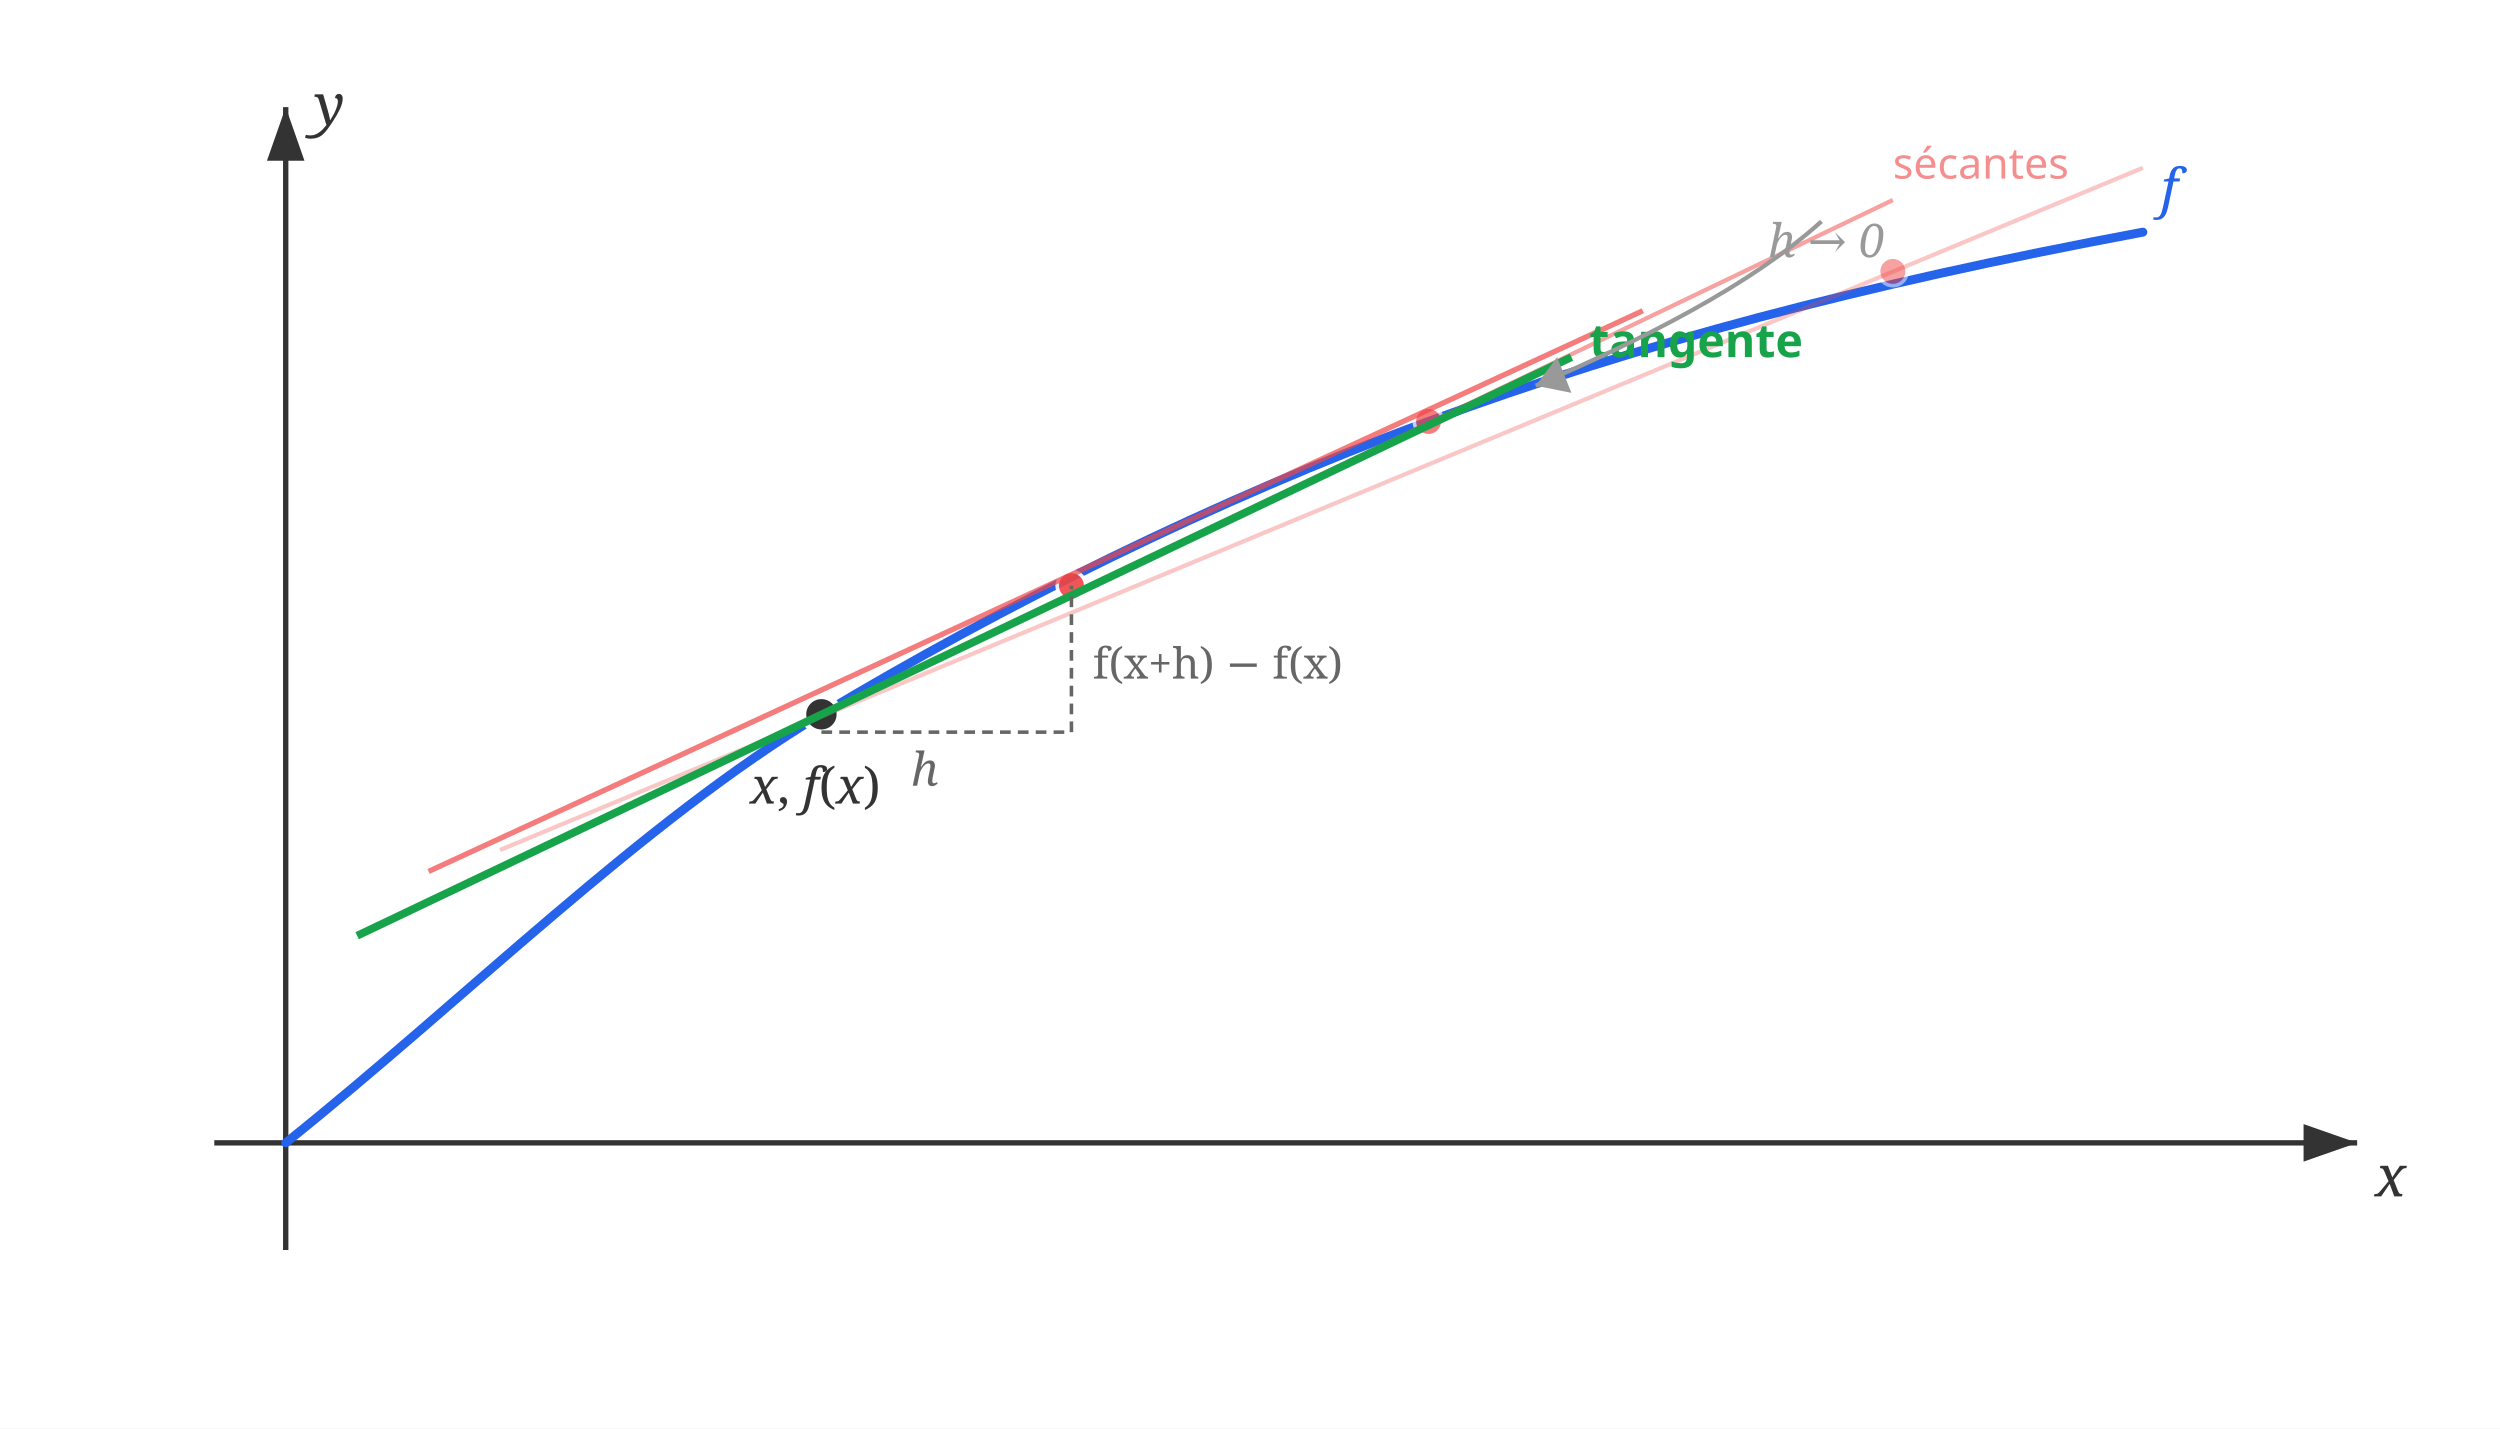
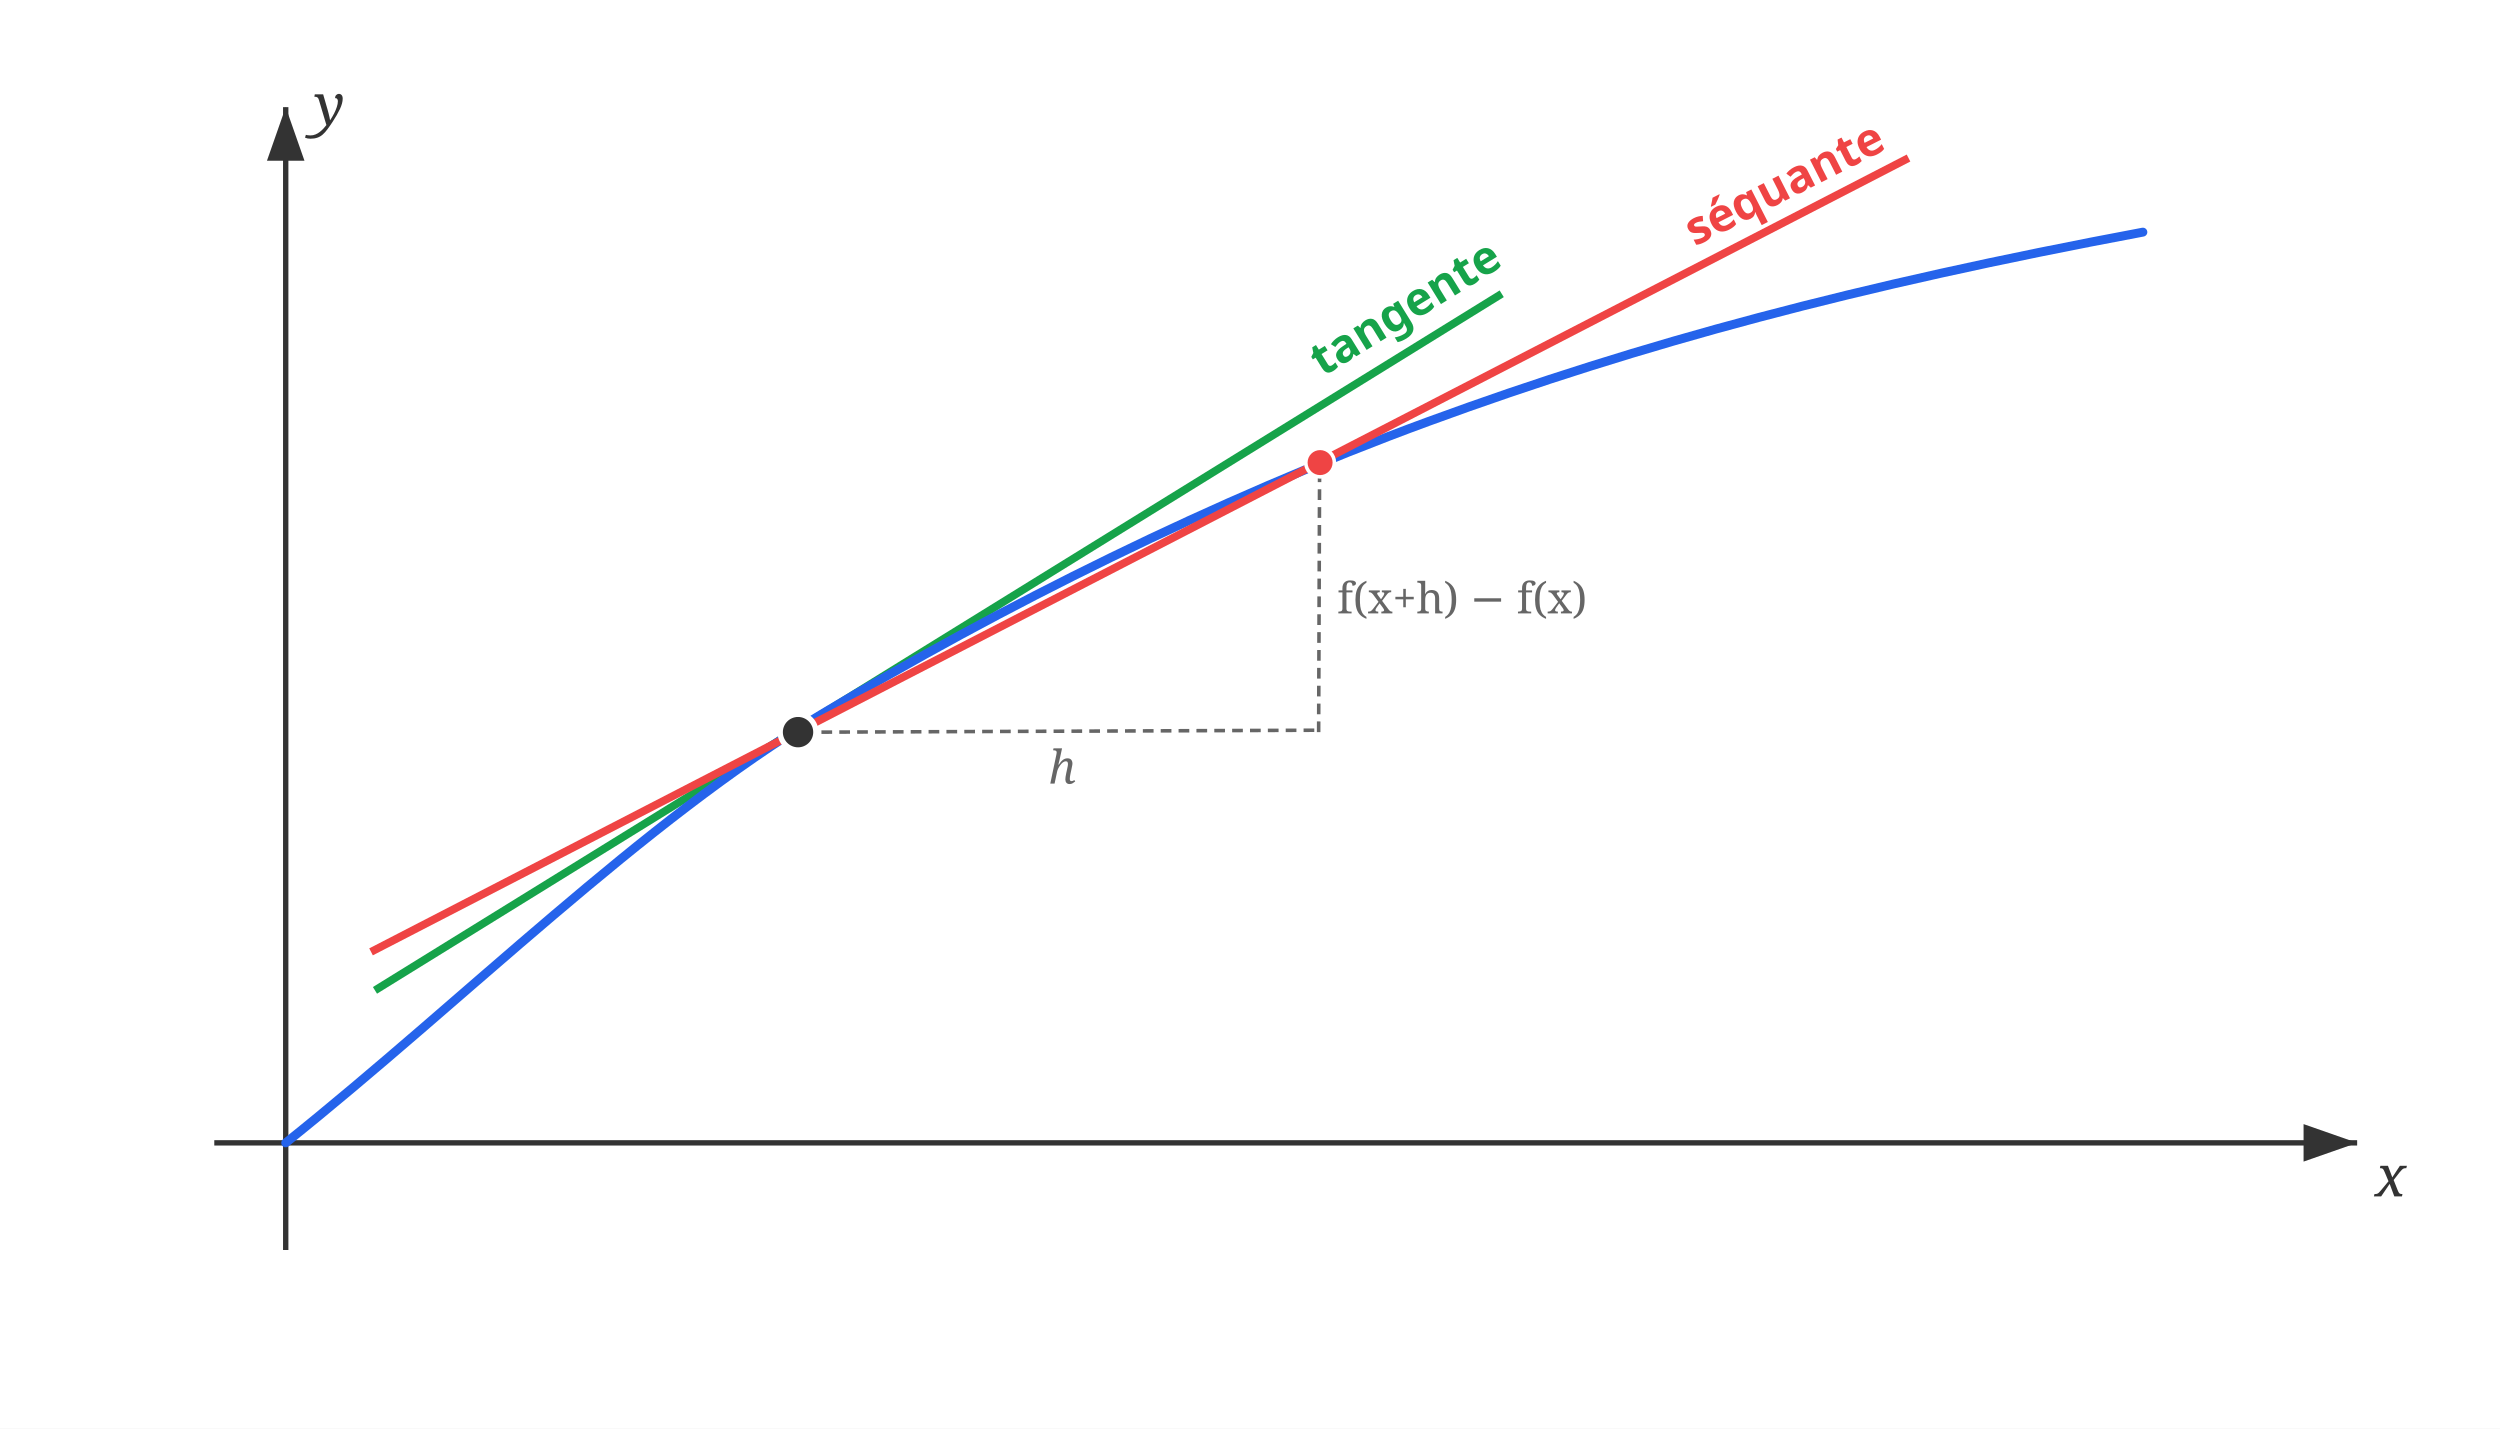
<svg xmlns="http://www.w3.org/2000/svg" viewBox="0 0 700 400" width="700" height="400">
  <defs>
    <marker id="ax-arrow" markerWidth="10" markerHeight="7" refX="10" refY="3.5" orient="auto">
      <polygon points="0 0, 10 3.5, 0 7" fill="#333" />
    </marker>
  </defs>
  <rect width="700" height="400" fill="#ffffff" />
+   <line x1="104.989" y1="277.301" x2="420.482" y2="82.256" stroke="#16a34a" stroke-width="2.2" />
  <line x1="60" y1="320" x2="660" y2="320" stroke="#333" stroke-width="1.5" marker-end="url(#ax-arrow)" />
  <line x1="80" y1="350" x2="80" y2="30" stroke="#333" stroke-width="1.5" marker-end="url(#ax-arrow)" />
-   <text x="665" y="335" font-family="serif" font-style="italic" font-size="16" fill="#333">x</text>
-   <text x="88" y="35" font-family="serif" font-style="italic" font-size="16" fill="#333">y</text>
+   <text x="665" y="335" font-family="serif" font-style="italic" font-size="16" fill="#333" style="white-space: pre;">x</text>
+   <text x="88" y="35" font-family="serif" font-style="italic" font-size="16" fill="#333" style="white-space: pre;">y</text>
  <path d="M 80,320 C 130,280 180,230 230,200 C 280,170 340,140 400,118 C 460,96 520,80 600,65" fill="none" stroke="#2563eb" stroke-width="2.5" stroke-linecap="round" />
-   <circle cx="230" cy="200" r="5" fill="#333" stroke="#fff" stroke-width="1.5" />
-   <circle cx="530" cy="76" r="4" fill="#ef4444" stroke="#fff" stroke-width="1" opacity="0.5" />
-   <circle cx="400" cy="118" r="4" fill="#ef4444" stroke="#fff" stroke-width="1" opacity="0.7" />
-   <circle cx="300" cy="164" r="4" fill="#ef4444" stroke="#fff" stroke-width="1" opacity="0.9" />
-   <line x1="140" y1="238" x2="600" y2="47" stroke="#ef4444" stroke-width="1.2" opacity="0.3" />
-   <line x1="130" y1="248" x2="530" y2="56" stroke="#ef4444" stroke-width="1.2" opacity="0.5" />
-   <line x1="120" y1="244" x2="460" y2="87" stroke="#ef4444" stroke-width="1.5" opacity="0.7" />
-   <line x1="100" y1="262" x2="440" y2="100" stroke="#16a34a" stroke-width="2.2" />
-   <text x="210" y="225" font-family="serif" font-size="14" fill="#333">
-     <tspan font-style="italic">x</tspan>, <tspan font-style="italic">f</tspan>(<tspan font-style="italic">x</tspan>)
-   </text>
-   <line x1="230" y1="205" x2="300" y2="205" stroke="#666" stroke-width="1" stroke-dasharray="3,2" />
-   <line x1="300" y1="205" x2="300" y2="164" stroke="#666" stroke-width="1" stroke-dasharray="3,2" />
-   <text x="255" y="220" font-family="serif" font-style="italic" font-size="13" fill="#666">h</text>
-   <text x="306" y="190" font-family="serif" font-size="12" fill="#666">f(x+h) − f(x)</text>
-   <text x="530" y="50" font-family="sans-serif" font-size="12" fill="#ef4444" opacity="0.6">sécantes</text>
-   <text x="445" y="100" font-family="sans-serif" font-weight="bold" font-size="13" fill="#16a34a">tangente</text>
-   <path d="M 510,62 C 490,80 460,95 430,108" fill="none" stroke="#999" stroke-width="1.2" />
-   <polygon points="430,108 436,100 440,110" fill="#999" />
-   <text x="495" y="72" font-family="serif" font-style="italic" font-size="13" fill="#999">h → 0</text>
-   <text x="605" y="58" font-family="serif" font-style="italic" font-size="15" fill="#2563eb">f</text>
+   <line x1="230" y1="205" x2="369.356" y2="204.459" stroke="#666" stroke-width="1" stroke-dasharray="3,2" />
+   <line x1="369.221" y1="205" x2="369.491" y2="129.795" stroke="#666" stroke-width="1" stroke-dasharray="3,2" />
+   <text x="293.5" y="219.408" font-family="serif" font-style="italic" font-size="13" fill="#666" style="white-space: pre; font-size: 13px;">h</text>
+   <text x="374.409" y="171.748" font-family="serif" font-size="12" fill="#666" style="white-space: pre; font-size: 12px;">f(x+h) − f(x)</text>
+   <text x="305.496" y="104.471" font-family="sans-serif" font-weight="bold" font-size="13" fill="#16a34a" style="white-space: pre; font-size: 13px;" transform="matrix(0.85122, -0.524808, 0.524808, 0.85122, 55.43033, 176.9906)">tangente</text>
+   <line style="stroke: rgb(239, 68, 68); stroke-width: 2.2px;" x1="534.386" y1="44.249" x2="103.891" y2="266.518" />
+   <circle cx="369.626" cy="129.525" r="4" stroke="#fff" stroke-width="1" opacity="1" style="fill: rgb(239, 68, 68);" />
+   <circle cx="223.451" cy="205" r="5" fill="#333" stroke="#fff" stroke-width="1.5" />
+   <text style="fill: rgb(239, 68, 68); font-size: 13px; font-weight: 700; white-space: pre;" x="450.594" y="82.791" font-family="sans-serif" transform="matrix(0.891468, -0.453084, 0.453084, 0.891468, 35.33865, 199.4031)">séquante</text>
</svg>
